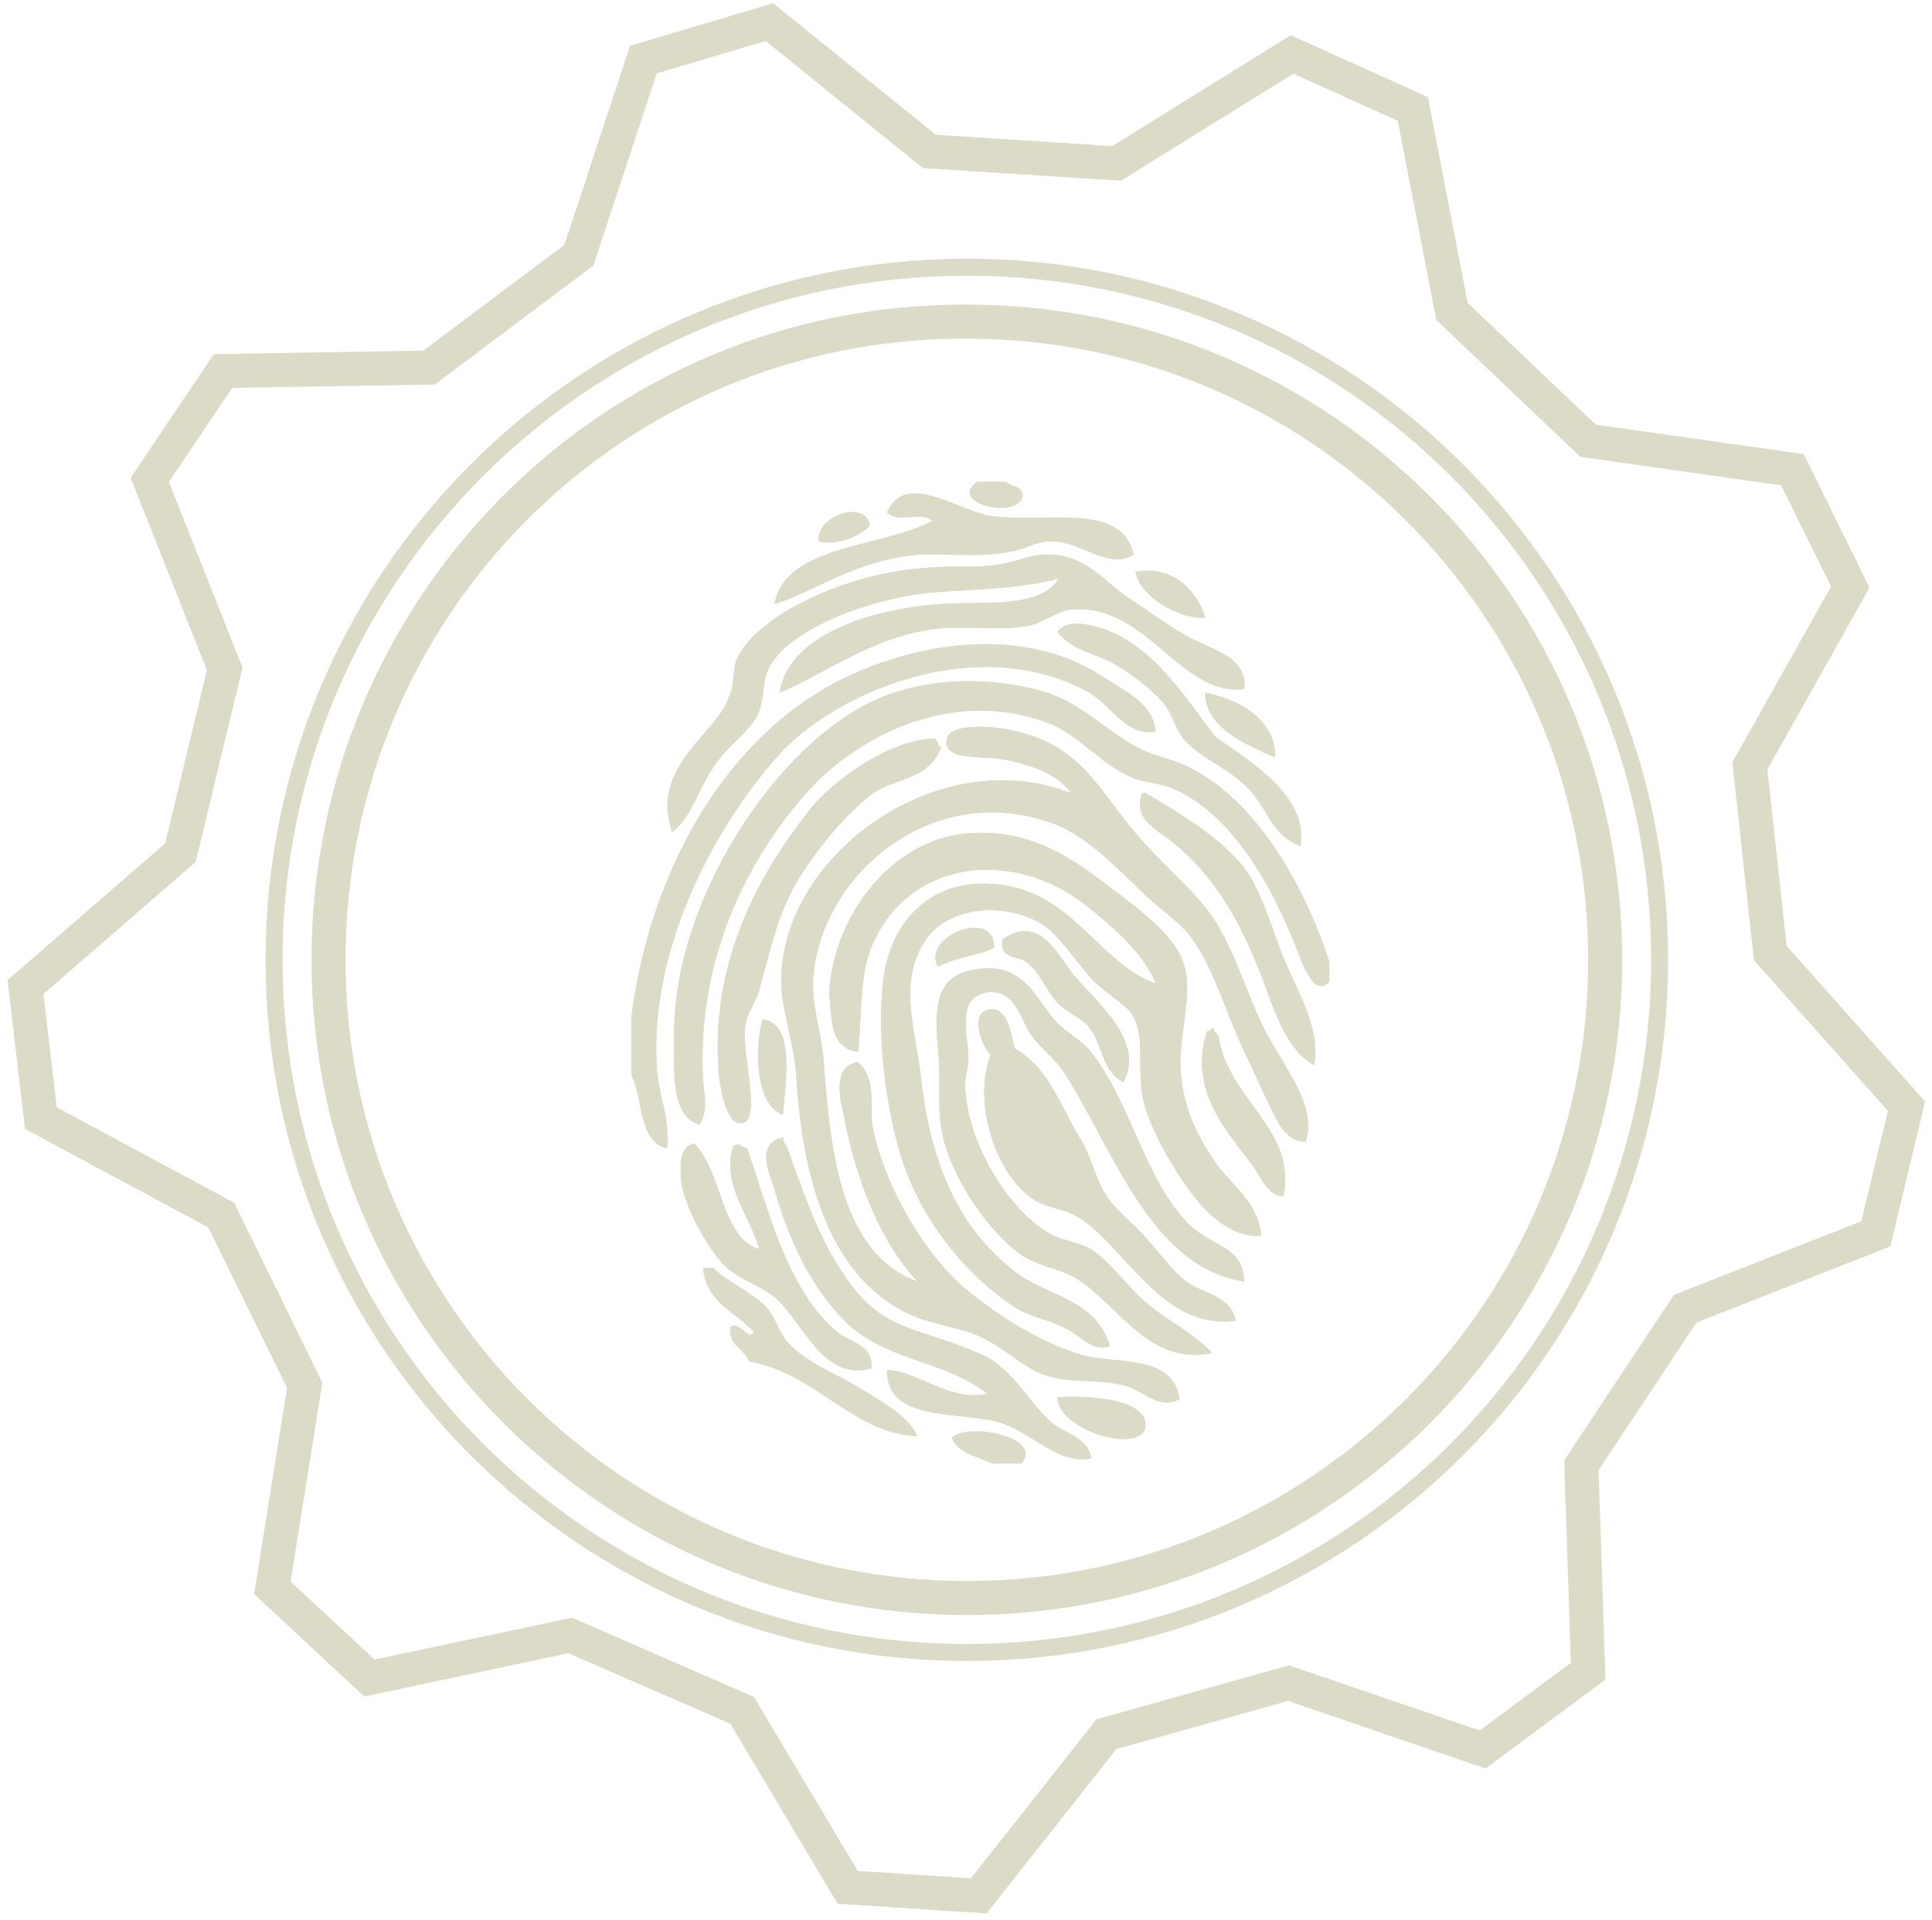
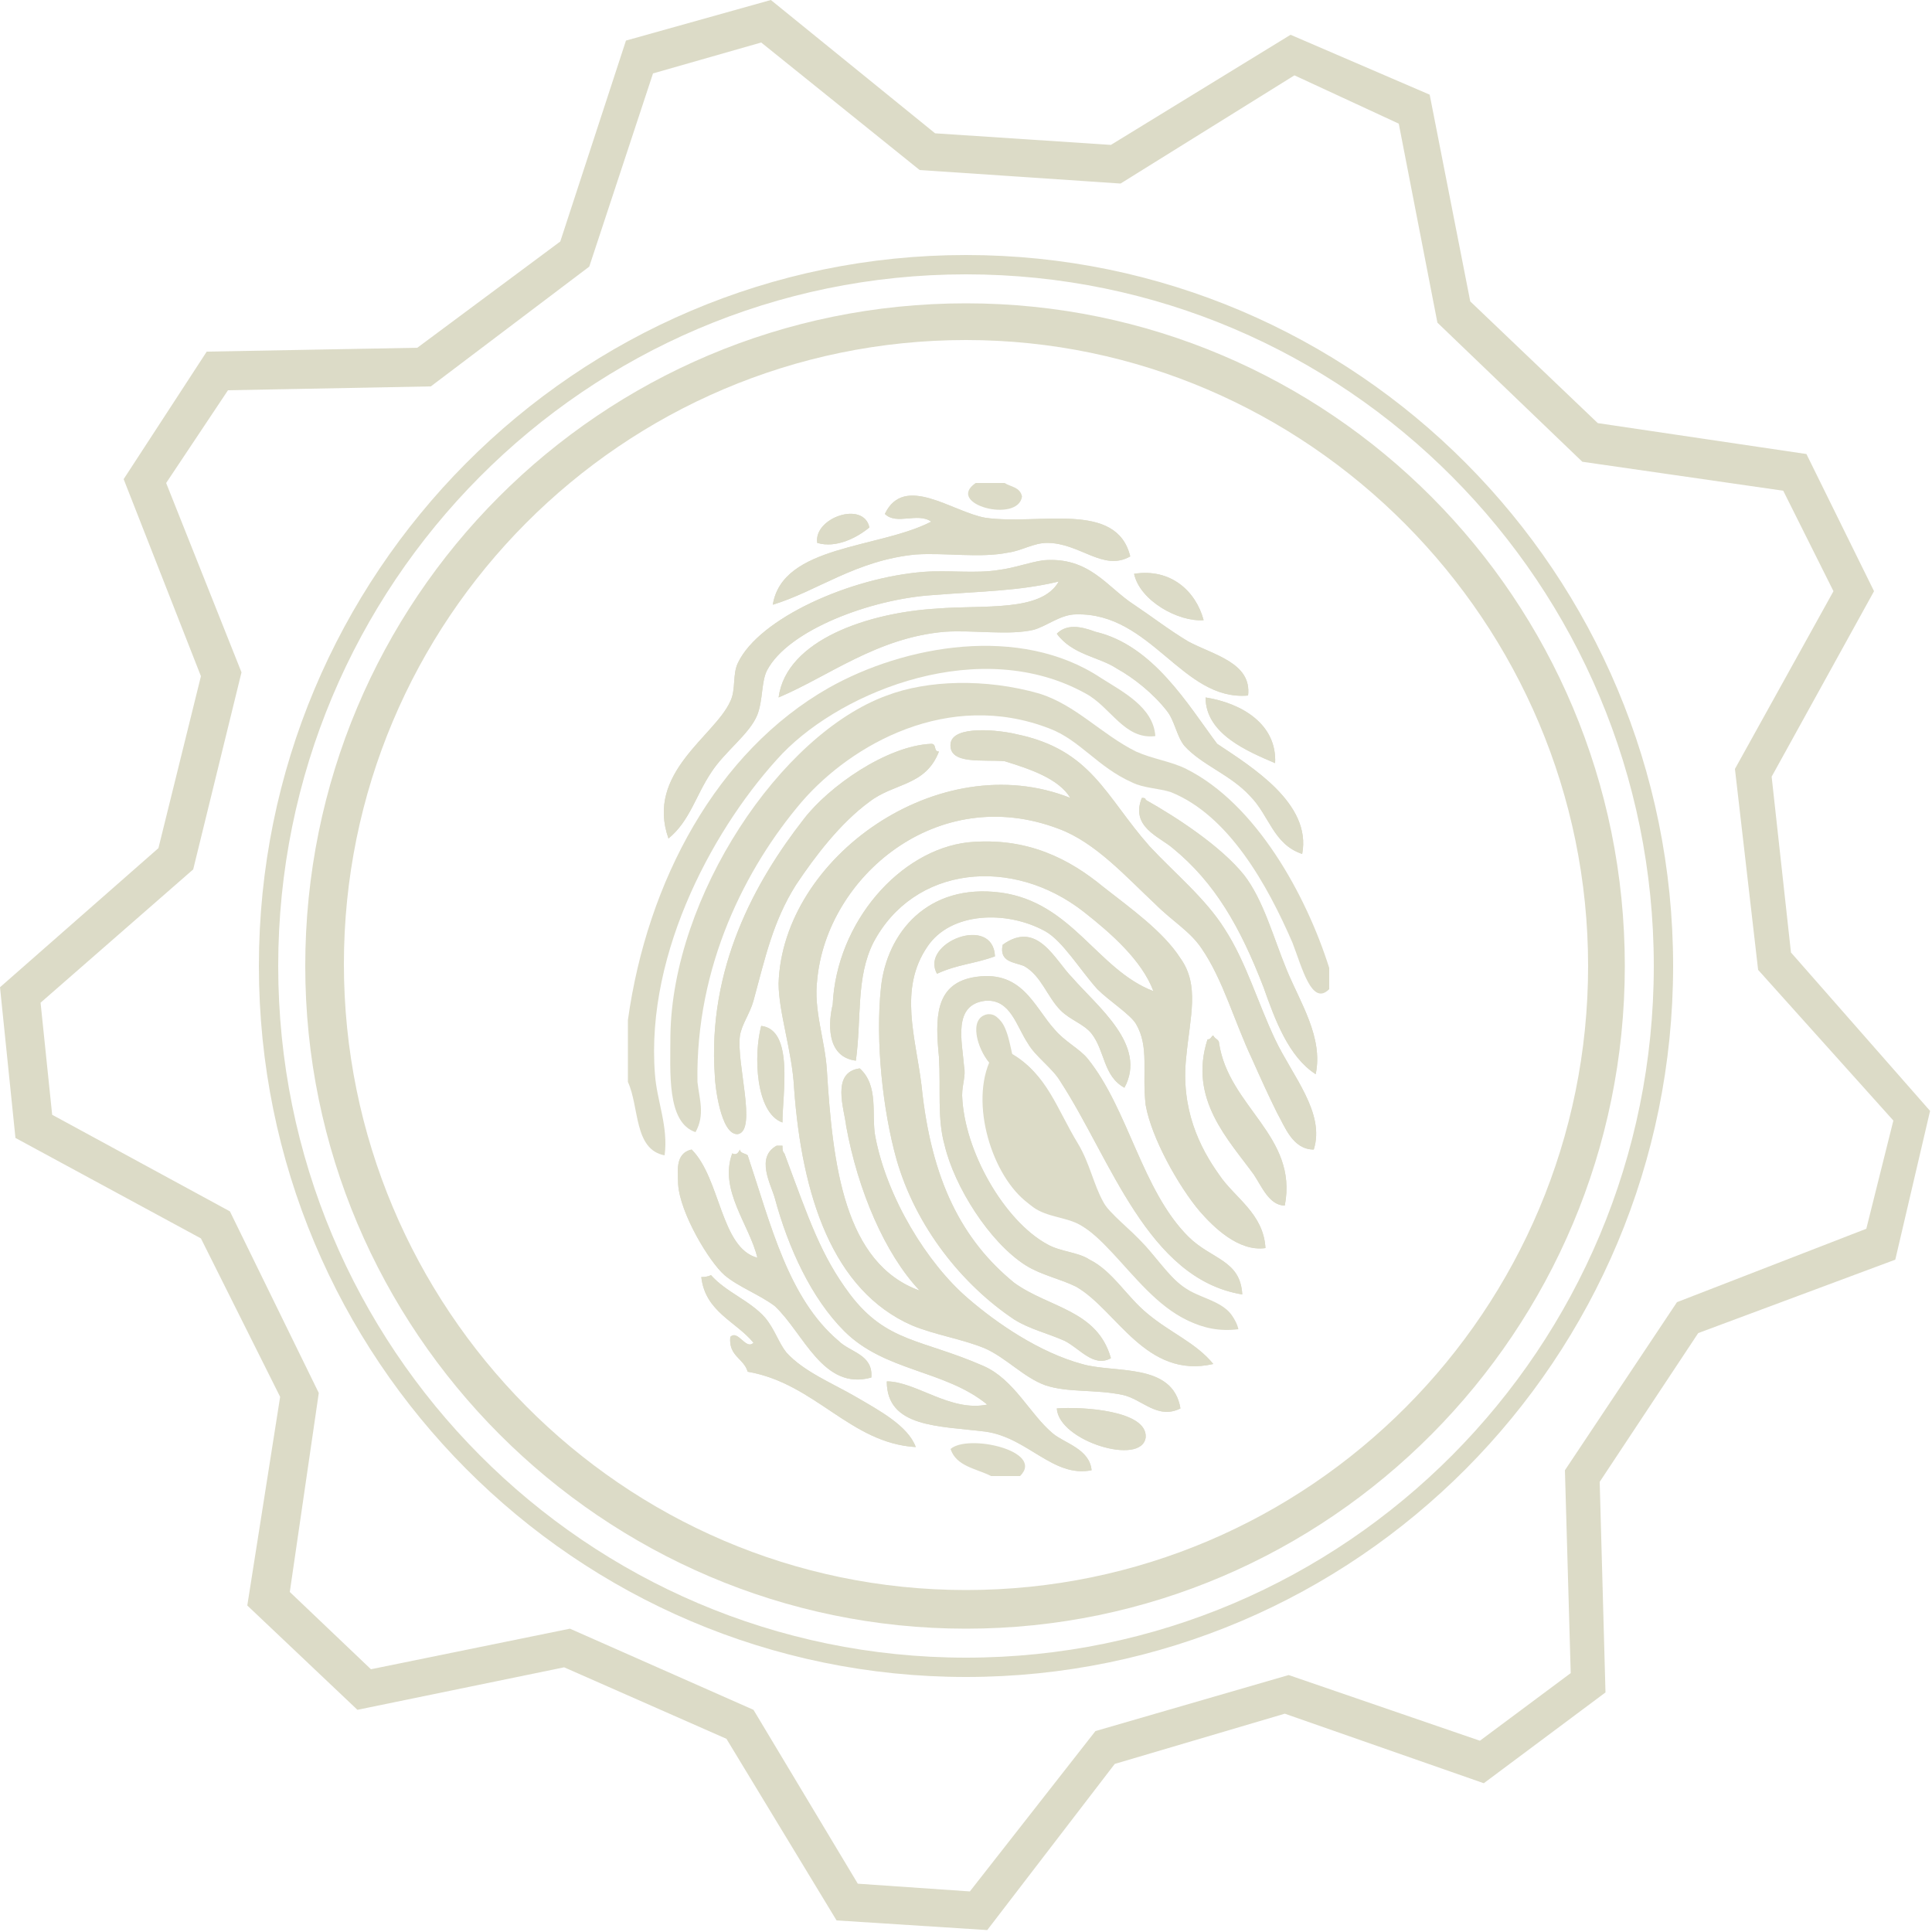
- <svg xmlns="http://www.w3.org/2000/svg" version="1.1" id="Layer_1" x="0px" y="0px" width="113.5px" height="112.8px" viewBox="0 0 113.5 112.8" style="enable-background:new 0 0 113.5 112.8;" xml:space="preserve">
+ <svg xmlns="http://www.w3.org/2000/svg" version="1.1" id="Layer_1" x="0px" y="0px" width="100px" height="100px" viewBox="0 0 100 100" style="enable-background:new 0 0 100 100;" xml:space="preserve">
  <style type="text/css">
	.st0{fill:none;stroke:#DCDBC7;stroke-miterlimit:10;}
- 	.st1{fill:none;stroke:#DCDBC7;stroke-width:2;stroke-miterlimit:10;}
+ 	.st1{fill:#DCDBC7;}
	.st2{fill-rule:evenodd;clip-rule:evenodd;fill:#DCDBC7;}
</style>
+   <g id="bg_copy_8_">
+     <ellipse class="st0" cx="50" cy="50" rx="36.1" ry="36.3" />
+   </g>
  <g>
-     <g id="bg_copy_8_">
-       <g>
-         <circle class="st0" cx="56.8" cy="56.4" r="40.7" />
-       </g>
-     </g>
-     <path class="st1" d="M13,71.4L2.4,65.7l-0.9-7.7l9.1-7.9l2.6-10.8L8.8,28.2l4.3-6.4l12.1-0.2L34,15l3.8-11.5l7.4-2.2l9.4,7.6   l11,0.7l10.3-6.4L83,6.4l2.3,11.9l8,7.6l12,1.7l3.4,6.9L102.8,45l1.2,11l8,9l-1.8,7.5L99,76.9l-6.1,9.2l0.4,12.1l-6.2,4.6   l-11.4-3.9L65,101.9l-7.5,9.5l-7.7-0.5l-6.2-10.4l-10.1-4.4l-11.8,2.5L16,93.3l1.9-11.9L13,71.4z M19.3,56.4   c0,20.7,16.8,37.5,37.5,37.5c20.7,0,37.5-16.8,37.5-37.5c0-20.7-16.8-37.5-37.5-37.5C36.1,18.8,19.3,35.6,19.3,56.4" />
+     <path class="st1" d="M51.1,99.9l-7.8-0.5L37.6,90l-8.4-3.7l-10.7,2.2l-5.7-5.4l1.7-10.8l-4.1-8.2l-9.6-5.2L0,51.1l8.2-7.2l2.2-8.9   l-4-10.2l4.3-6.6l10.9-0.2l7.4-5.5l3.4-10.4L39.9,0l8.5,6.9l9.1,0.6l9.3-5.7L74,4.9l2.1,10.7l6.6,6.3l10.8,1.6l3.5,7.1l-5.3,9.6   l1,9.1l7.2,8.2l-1.8,7.7L87.9,69l-5.1,7.7l0.3,10.9l-6.3,4.7l-10.3-3.6l-8.8,2.6L51.1,99.9z M44.4,97.5l5.8,0.4l6.5-8.3l10-2.9   l9.9,3.4l4.7-3.5l-0.3-10.5l5.8-8.7l9.8-3.8l1.4-5.6l-7-7.8l-1.2-10.4l5.1-9.2l-2.6-5.2l-10.4-1.5l-7.5-7.2l-2-10.3L67,3.9L58,9.5   L47.6,8.8l-8.2-6.6l-5.6,1.6l-3.3,10L22.3,20l-10.5,0.2L8.6,25l3.9,9.8L10,45l-7.9,6.9l0.6,5.8l9.2,5l4.6,9.4L15,82.4l4.2,4   l10.3-2.1l9.5,4.2L44.4,97.5z M50,84.3c-18.8,0-34.2-15.4-34.2-34.3C15.8,31,31.1,15.7,50,15.7C68.8,15.7,84.1,31,84.1,50   C84.1,68.9,68.8,84.3,50,84.3z M50,17.6c-17.8,0-32.2,14.5-32.2,32.3S32.2,82.3,50,82.3c17.8,0,32.2-14.5,32.2-32.3   S67.7,17.6,50,17.6z" />
  </g>
  <g id="D4D8fP_2_">
    <g>
-       <path class="st2" d="M52.1,30.1c0.7,0.7,1.9-0.1,2.7,0.5c-3,1.6-8.7,1.4-9.3,4.9c2.5-0.8,4.8-2.6,8.4-2.9c1.8-0.1,3.7,0.2,5.5-0.2    c0.8-0.1,1.5-0.6,2.3-0.6c1.9,0,3.3,1.7,4.9,0.8c-0.7-3.2-5.3-1.8-8.5-2.3C56.1,29.9,53.2,27.7,52.1,30.1z M48.1,31.8    c1.1,0.3,2.4-0.3,3-0.9C50.9,29.3,47.9,30.3,48.1,31.8z M39.5,48.9c1.2-1,1.5-2.5,2.4-3.8c0.8-1.3,2.3-2.2,2.7-3.3    c0.3-0.8,0.2-1.9,0.6-2.6c1.2-2.3,6.1-4.1,9.7-4.4c2.8-0.2,4.9-0.2,7.3-0.8c-1.1,1.8-4.4,1.3-7.1,1.5c-3.9,0.3-8.8,1.8-9.3,5.2    c2.9-1.2,5.7-3.5,9.7-3.8c1.7-0.1,3.7,0.2,5.2-0.2c0.7-0.2,1.6-0.9,2.4-0.9c4.4-0.2,6.2,5.1,10,4.7c0.2-2-2-2.3-3.5-3.2    c-1.1-0.6-2.1-1.4-3.2-2.1c-1.6-1-2.6-2.8-5.3-2.6c-0.8,0.1-1.7,0.5-2.6,0.6c-1.4,0.2-2.9,0-4.4,0.2c-4.3,0.3-9.6,2.7-10.8,5.3    c-0.3,0.7-0.1,1.5-0.5,2.3C42.2,43,38.1,45.1,39.5,48.9z M66.7,33.6c0.3,1.5,2.6,2.8,4.1,2.7C70.3,34.6,68.8,33.2,66.7,33.6z     M62.1,37.1c0.9,1.2,2.4,1.3,3.5,2c1,0.6,2.2,1.5,2.9,2.4c0.4,0.6,0.6,1.4,1.1,2c1,1.1,2.7,1.7,3.8,2.9c1.1,1.2,1.4,2.8,3,3.3    c0.5-2.9-3-5-5-6.4c-1.7-2.2-3.8-5.7-7.1-6.5C63.5,36.6,62.7,36.5,62.1,37.1z M70.8,40.7c0,2.1,2.5,3.1,4.1,3.8    C75,42.4,72.9,41.1,70.8,40.7z M62.9,46.6c-7.7-3-16.8,3.5-17,10.8c-0.1,1.7,0.8,3.9,0.9,6.1c0.4,6.3,2.2,11.8,6.8,13.8    c1.4,0.6,3,0.7,4.3,1.4c1.2,0.6,2.3,1.7,3.5,2.1c1.3,0.5,3,0.2,4.6,0.6c1.2,0.3,2.1,1.5,3.3,0.8c-0.4-2.7-3.8-2-5.8-2.6    c-2.4-0.7-5-2.4-6.7-3.8c-2.4-2-4.7-5.8-5.5-9.4c-0.3-1.3,0.3-2.9-0.9-4c-1.6,0.3-1,2.3-0.8,3.3c0.7,3.7,2.2,7.4,4.3,9.6    c-4.4-1.6-5.1-7.3-5.5-12.8c-0.1-1.8-0.8-3.5-0.6-5.3c0.6-5.9,7-11.4,14.1-8.8c2.1,0.8,3.9,2.8,5.6,4.4c1.1,1,2,1.5,2.7,2.6    c1.2,1.8,1.9,4.3,2.9,6.4c0.5,1,1,2.2,1.5,3.2c0.4,0.8,0.9,2.1,2.1,2.1c0.7-2.1-1.2-4.3-2.3-6.4c-1.1-2.1-1.7-4.4-2.9-6.4    c-1.1-1.8-2.9-3.2-4.4-4.9c-2.6-2.9-3.4-5.6-7.7-6.5c-0.9-0.2-3.7-0.5-3.8,0.6c-0.1,1.2,1.9,0.9,3.2,1.1    C60.5,44.9,62.2,45.5,62.9,46.6z M55.3,43.9c-0.3,0-0.1-0.5-0.5-0.5c-2.6,0.1-6,2.5-7.4,4.4c-2.8,3.6-5.6,8.6-5.2,14.9    c0,0.4,0.3,3.5,1.4,3.3c1.2-0.2-0.1-4.2,0.2-5.8c0.1-0.7,0.6-1.3,0.8-2c0.7-2.5,1.1-4.6,2.4-6.7c1.1-1.7,2.6-3.6,4.3-4.9    C52.6,45.7,54.5,45.9,55.3,43.9z M67.1,46.6c-0.6,1.6,1,2.2,1.8,2.9c2.5,2,4,4.7,5.3,8.1c0.7,1.9,1.4,4.1,3,5    c0.4-2.1-0.9-4.2-1.7-6.1c-0.8-1.9-1.3-4-2.4-5.5c-1.3-1.7-3.9-3.3-5.8-4.4C67.3,46.6,67.2,46.6,67.1,46.6z M50.4,61.8    c0.3-2.5,0-4.8,1.1-6.8c2.3-4.5,8.1-5.1,12.3-1.8c1.5,1.2,3.4,2.8,4.1,4.6c-3.3-1.2-4.8-5.2-9-5.8c-4.3-0.6-6.6,2.3-7,5.5    c-0.4,3.1,0.1,7.2,0.9,10c1.1,4,3.9,7.4,6.8,9.3c0.9,0.6,1.9,0.7,2.9,1.2c0.9,0.4,1.7,1.5,2.7,1.1c-0.8-2.8-3.7-2.9-5.6-4.4    c-3.1-2.4-4.9-6-5.5-11.4c-0.3-2.8-1.4-5.6,0.3-8.1c1.4-2,4.7-2.2,6.8-0.9c1,0.6,2,2.2,3,3.3c0.7,0.7,2,1.5,2.3,2    c0.8,1.3,0.3,2.8,0.6,4.7c0.3,1.9,2,4.7,3.2,6.2c0.8,1,2.3,2.3,3.8,2.1c-0.2-2-1.8-3-2.7-4.3c-1.1-1.6-2.3-3.8-2-6.8    c0.2-2.3,0.8-4.1-0.3-5.8c-1-1.5-3-2.9-4.6-4.1c-2-1.5-4.5-3-7.9-2.6c-4,0.4-7.6,4.5-7.9,9.4C48.9,59.5,48.6,61.6,50.4,61.8z     M55.1,56.8c1.2-0.6,2.2-0.6,3.3-1.1C58.5,53.3,54.1,55,55.1,56.8z M58.9,55.2c-0.2,1,0.6,1,1.2,1.2c1,0.6,1.3,1.8,2.1,2.6    c0.6,0.6,1.4,0.8,1.8,1.4c0.8,1,0.7,2.5,2,3.2c1.3-2.5-1.6-4.7-3-6.4C62.1,56,61,53.7,58.9,55.2z M71.2,79.5    c-1.1-1.2-2.5-1.8-3.8-2.9c-1.2-1-2.1-2.4-3.3-3.2c-0.7-0.4-1.7-0.5-2.4-0.9c-2.5-1.4-4.9-5.4-5-8.7c0-0.6,0.2-1.1,0.2-1.7    c-0.1-1.5-0.7-3.6,1.2-3.8c1.5-0.1,1.8,1.4,2.4,2.4c0.5,0.8,1.4,1.4,2,2.3c2.9,4.5,5.1,11.5,10.6,12.3c-0.1-2.1-1.8-2-3.2-3.3    c-2.7-2.7-3.5-7.4-5.9-10.3c-0.4-0.5-1.3-1-2-1.7c-1.2-1.4-1.9-3.6-4.9-3c-2.2,0.4-2.2,2.4-2,4.6c0.2,1.9-0.1,3.6,0.3,5.2    c0.5,2.3,2.6,5.6,4.7,7c0.9,0.6,2,0.7,2.9,1.2C65.6,76.4,67.3,80.3,71.2,79.5z M58.2,62c-1.1,2.7,0.4,6.9,2.4,8.4    c0.8,0.6,2,0.6,2.7,1.1c2.8,1.6,4.9,6.7,9.3,6.1c-0.3-1.5-2-1.6-2.9-2.3c-0.9-0.6-1.6-1.6-2.4-2.6c-0.8-0.9-1.9-1.7-2.4-2.6    c-0.6-1-0.8-2.2-1.5-3.3c-1.2-2-1.8-4-3.8-5.2c-0.2-1.1-0.5-2.4-1.4-2.3C57,59.4,57.5,61.2,58.2,62z M44.8,59.9    c-0.5,1.7-0.4,5.1,1.2,5.6C46.1,63.8,46.8,60.1,44.8,59.9z M70.9,60.6c-1.1,3.5,1.2,5.9,2.7,7.9c0.5,0.7,0.9,1.8,1.8,1.8    c0.8-4-3.3-5.7-3.8-9.4c-0.1-0.2-0.3-0.2-0.3-0.5C71.2,60.4,71.1,60.6,70.9,60.6z M45.7,66.9c-1.3,0.6-0.4,2.2-0.2,3    c0.8,2.9,2.2,5.8,4.1,7.7c2.4,2.4,5.9,2.3,8.4,4.3c-2.2,0.5-4.2-1.4-5.9-1.4c0,2.7,3.1,2.5,5.8,2.9c2.5,0.3,3.9,2.7,6.2,2.3    c-0.1-1.2-1.6-1.5-2.3-2.1c-1.4-1.2-2.2-3.1-4.1-4c-3.6-1.6-5.6-1.3-7.7-4.1c-1.7-2.3-2.4-4.3-3.8-8.2c-0.1-0.1-0.2-0.2-0.2-0.5    C45.9,66.9,45.8,66.9,45.7,66.9z M43.1,67.3c-0.8,2.2,1,4.2,1.5,6.1c-2.2-0.6-2.2-4.6-3.8-6.2c-1,0.2-0.8,1.4-0.8,2    c0.1,1.7,1.8,4.5,2.7,5.3c0.8,0.7,2.1,1.1,2.9,1.8c1.7,1.6,2.8,4.9,5.6,4.1c0.1-1.4-1.2-1.5-2-2.1c-2.9-2.5-3.9-6.7-5.3-10.8    c-0.1-0.1-0.4-0.1-0.5-0.3C43.5,67.2,43.3,67.3,43.1,67.3z M41.3,74.5c0.2,2.1,2,2.6,3,3.8c-0.4,0.5-0.9-0.8-1.4-0.3    c-0.1,1.1,0.8,1.2,1.1,2c4,0.7,6,4.2,9.9,4.4c-0.5-1.2-2.2-2.1-3.5-2.9c-1.3-0.8-3-1.4-4.1-2.6c-0.5-0.5-0.7-1.4-1.2-2    c-0.9-1-2.3-1.5-3.2-2.4C41.7,74.5,41.5,74.5,41.3,74.5z M62.1,82.1c0.1,2,5,3.4,5.2,1.7C67.4,82.1,63.6,82,62.1,82.1z" />
-       <path class="st2" d="M59.1,28.3c-0.6,0-1.1,0-1.7,0c-1.8,1.3,2.5,2.3,2.7,0.8C60,28.5,59.4,28.6,59.1,28.3z" />
-       <path class="st2" d="M52.1,30.1c0.7,0.7,1.9-0.1,2.7,0.5c-3,1.6-8.7,1.4-9.3,4.9c2.5-0.8,4.8-2.6,8.4-2.9c1.8-0.1,3.7,0.2,5.5-0.2    c0.8-0.1,1.5-0.6,2.3-0.6c1.9,0,3.3,1.7,4.9,0.8c-0.7-3.2-5.3-1.8-8.5-2.3C56.1,29.9,53.2,27.7,52.1,30.1z" />
-       <path class="st2" d="M48.1,31.8c1.1,0.3,2.4-0.3,3-0.9C50.9,29.3,47.9,30.3,48.1,31.8z" />
-       <path class="st2" d="M39.5,48.9c1.2-1,1.5-2.5,2.4-3.8c0.8-1.3,2.3-2.2,2.7-3.3c0.3-0.8,0.2-1.9,0.6-2.6c1.2-2.3,6.1-4.1,9.7-4.4    c2.8-0.2,4.9-0.2,7.3-0.8c-1.1,1.8-4.4,1.3-7.1,1.5c-3.9,0.3-8.8,1.8-9.3,5.2c2.9-1.2,5.7-3.5,9.7-3.8c1.7-0.1,3.7,0.2,5.2-0.2    c0.7-0.2,1.6-0.9,2.4-0.9c4.4-0.2,6.2,5.1,10,4.7c0.2-2-2-2.3-3.5-3.2c-1.1-0.6-2.1-1.4-3.2-2.1c-1.6-1-2.6-2.8-5.3-2.6    c-0.8,0.1-1.7,0.5-2.6,0.6c-1.4,0.2-2.9,0-4.4,0.2c-4.3,0.3-9.6,2.7-10.8,5.3c-0.3,0.7-0.1,1.5-0.5,2.3    C42.2,43,38.1,45.1,39.5,48.9z" />
-       <path class="st2" d="M66.7,33.6c0.3,1.5,2.6,2.8,4.1,2.7C70.3,34.6,68.8,33.2,66.7,33.6z" />
-       <path class="st2" d="M62.1,37.1c0.9,1.2,2.4,1.3,3.5,2c1,0.6,2.2,1.5,2.9,2.4c0.4,0.6,0.6,1.4,1.1,2c1,1.1,2.7,1.7,3.8,2.9    c1.1,1.2,1.4,2.8,3,3.3c0.5-2.9-3-5-5-6.4c-1.7-2.2-3.8-5.7-7.1-6.5C63.5,36.6,62.7,36.5,62.1,37.1z" />
-       <path class="st2" d="M37.1,59.6c0,1.2,0,2.4,0,3.6c0.7,1.5,0.4,3.9,2.1,4.3c0.2-1.7-0.5-3.1-0.6-4.7c-0.5-7.2,3.6-14.6,7.4-18.7    c3.6-3.7,11.6-6.8,17.8-3.5c1.5,0.8,2.3,2.7,4.1,2.4c-0.1-1.7-2-2.5-3.2-3.3c-4.8-3.1-11.5-1.9-16,0.6    C42.3,43.9,38.2,51.4,37.1,59.6z" />
-       <path class="st2" d="M78.1,57.7c0-0.4,0-0.8,0-1.2c-1.4-4.3-4.2-9.5-8.4-11.5c-0.8-0.4-2-0.6-2.9-1.1c-2-1.1-3.4-2.7-5.6-3.3    c-3.2-0.9-6.5-0.7-9,0.2C46.1,43,39.7,52.4,39.6,60.5c0,2.1-0.3,5.1,1.5,5.6c0.6-1,0.2-1.9,0.2-2.9c-0.3-6.9,2.6-12.6,5.9-16.4    c2.9-3.4,8.6-6.5,14.4-4.3c1.8,0.7,2.9,2.3,4.9,3.2c0.7,0.3,1.5,0.3,2.3,0.6c3.4,1.4,5.7,5.4,7.1,8.8    C76.5,56.5,77.1,58.7,78.1,57.7z" />
-       <path class="st2" d="M70.8,40.7c0,2.1,2.5,3.1,4.1,3.8C75,42.4,72.9,41.1,70.8,40.7z" />
-       <path class="st2" d="M62.9,46.6c-7.7-3-16.8,3.5-17,10.8c-0.1,1.7,0.8,3.9,0.9,6.1c0.4,6.3,2.2,11.8,6.8,13.8    c1.4,0.6,3,0.7,4.3,1.4c1.2,0.6,2.3,1.7,3.5,2.1c1.3,0.5,3,0.2,4.6,0.6c1.2,0.3,2.1,1.5,3.3,0.8c-0.4-2.7-3.8-2-5.8-2.6    c-2.4-0.7-5-2.4-6.7-3.8c-2.4-2-4.7-5.8-5.5-9.4c-0.3-1.3,0.3-2.9-0.9-4c-1.6,0.3-1,2.3-0.8,3.3c0.7,3.7,2.2,7.4,4.3,9.6    c-4.4-1.6-5.1-7.3-5.5-12.8c-0.1-1.8-0.8-3.5-0.6-5.3c0.6-5.9,7-11.4,14.1-8.8c2.1,0.8,3.9,2.8,5.6,4.4c1.1,1,2,1.5,2.7,2.6    c1.2,1.8,1.9,4.3,2.9,6.4c0.5,1,1,2.2,1.5,3.2c0.4,0.8,0.9,2.1,2.1,2.1c0.7-2.1-1.2-4.3-2.3-6.4c-1.1-2.1-1.7-4.4-2.9-6.4    c-1.1-1.8-2.9-3.2-4.4-4.9c-2.6-2.9-3.4-5.6-7.7-6.5c-0.9-0.2-3.7-0.5-3.8,0.6c-0.1,1.2,1.9,0.9,3.2,1.1    C60.5,44.9,62.2,45.5,62.9,46.6z" />
-       <path class="st2" d="M55.3,43.9c-0.3,0-0.1-0.5-0.5-0.5c-2.6,0.1-6,2.5-7.4,4.4c-2.8,3.6-5.6,8.6-5.2,14.9c0,0.4,0.3,3.5,1.4,3.3    c1.2-0.2-0.1-4.2,0.2-5.8c0.1-0.7,0.6-1.3,0.8-2c0.7-2.5,1.1-4.6,2.4-6.7c1.1-1.7,2.6-3.6,4.3-4.9C52.6,45.7,54.5,45.9,55.3,43.9z    " />
-       <path class="st2" d="M67.1,46.6c-0.6,1.6,1,2.2,1.8,2.9c2.5,2,4,4.7,5.3,8.1c0.7,1.9,1.4,4.1,3,5c0.4-2.1-0.9-4.2-1.7-6.1    c-0.8-1.9-1.3-4-2.4-5.5c-1.3-1.7-3.9-3.3-5.8-4.4C67.3,46.6,67.2,46.6,67.1,46.6z" />
-       <path class="st2" d="M50.4,61.8c0.3-2.5,0-4.8,1.1-6.8c2.3-4.5,8.1-5.1,12.3-1.8c1.5,1.2,3.4,2.8,4.1,4.6c-3.3-1.2-4.8-5.2-9-5.8    c-4.3-0.6-6.6,2.3-7,5.5c-0.4,3.1,0.1,7.2,0.9,10c1.1,4,3.9,7.4,6.8,9.3c0.9,0.6,1.9,0.7,2.9,1.2c0.9,0.4,1.7,1.5,2.7,1.1    c-0.8-2.8-3.7-2.9-5.6-4.4c-3.1-2.4-4.9-6-5.5-11.4c-0.3-2.8-1.4-5.6,0.3-8.1c1.4-2,4.7-2.2,6.8-0.9c1,0.6,2,2.2,3,3.3    c0.7,0.7,2,1.5,2.3,2c0.8,1.3,0.3,2.8,0.6,4.7c0.3,1.9,2,4.7,3.2,6.2c0.8,1,2.3,2.3,3.8,2.1c-0.2-2-1.8-3-2.7-4.3    c-1.1-1.6-2.3-3.8-2-6.8c0.2-2.3,0.8-4.1-0.3-5.8c-1-1.5-3-2.9-4.6-4.1c-2-1.5-4.5-3-7.9-2.6c-4,0.4-7.6,4.5-7.9,9.4    C48.9,59.5,48.6,61.6,50.4,61.8z" />
-       <path class="st2" d="M55.1,56.8c1.2-0.6,2.2-0.6,3.3-1.1C58.5,53.3,54.1,55,55.1,56.8z" />
-       <path class="st2" d="M58.9,55.2c-0.2,1,0.6,1,1.2,1.2c1,0.6,1.3,1.8,2.1,2.6c0.6,0.6,1.4,0.8,1.8,1.4c0.8,1,0.7,2.5,2,3.2    c1.3-2.5-1.6-4.7-3-6.4C62.1,56,61,53.7,58.9,55.2z" />
-       <path class="st2" d="M71.2,79.5c-1.1-1.2-2.5-1.8-3.8-2.9c-1.2-1-2.1-2.4-3.3-3.2c-0.7-0.4-1.7-0.5-2.4-0.9    c-2.5-1.4-4.9-5.4-5-8.7c0-0.6,0.2-1.1,0.2-1.7c-0.1-1.5-0.7-3.6,1.2-3.8c1.5-0.1,1.8,1.4,2.4,2.4c0.5,0.8,1.4,1.4,2,2.3    c2.9,4.5,5.1,11.5,10.6,12.3c-0.1-2.1-1.8-2-3.2-3.3c-2.7-2.7-3.5-7.4-5.9-10.3c-0.4-0.5-1.3-1-2-1.7c-1.2-1.4-1.9-3.6-4.9-3    c-2.2,0.4-2.2,2.4-2,4.6c0.2,1.9-0.1,3.6,0.3,5.2c0.5,2.3,2.6,5.6,4.7,7c0.9,0.6,2,0.7,2.9,1.2C65.6,76.4,67.3,80.3,71.2,79.5z" />
-       <path class="st2" d="M58.2,59.3c0.9-0.1,1.1,1.2,1.4,2.3c2,1.1,2.6,3.2,3.8,5.2c0.7,1.1,0.9,2.3,1.5,3.3c0.5,0.9,1.6,1.7,2.4,2.6    c0.9,1,1.6,2,2.4,2.6c0.9,0.7,2.6,0.8,2.9,2.3c-4.4,0.6-6.5-4.4-9.3-6.1c-0.8-0.5-1.9-0.5-2.7-1.1c-2.1-1.4-3.5-5.7-2.4-8.4    C57.5,61.2,57,59.4,58.2,59.3z M60,63.7c-0.2,0-0.3,0.1-0.5,0.2c-0.1,2.1,0.9,5,3.2,5.5C61.9,67.4,60.8,65.7,60,63.7z" />
-       <path class="st2" d="M44.8,59.9c-0.5,1.7-0.4,5.1,1.2,5.6C46.1,63.8,46.8,60.1,44.8,59.9z" />
-       <path class="st2" d="M70.9,60.6c-1.1,3.5,1.2,5.9,2.7,7.9c0.5,0.7,0.9,1.8,1.8,1.8c0.8-4-3.3-5.7-3.8-9.4    c-0.1-0.2-0.3-0.2-0.3-0.5C71.2,60.4,71.1,60.6,70.9,60.6z" />
-       <path class="st2" d="M60,63.7c-0.2,0-0.3,0.1-0.5,0.2c-0.1,2.1,0.9,5,3.2,5.5C61.9,67.4,60.8,65.7,60,63.7z" />
-       <path class="st2" d="M45.7,66.9c-1.3,0.6-0.4,2.2-0.2,3c0.8,2.9,2.2,5.8,4.1,7.7c2.4,2.4,5.9,2.3,8.4,4.3    c-2.2,0.5-4.2-1.4-5.9-1.4c0,2.7,3.1,2.5,5.8,2.9c2.5,0.3,3.9,2.7,6.2,2.3c-0.1-1.2-1.6-1.5-2.3-2.1c-1.4-1.2-2.2-3.1-4.1-4    c-3.6-1.6-5.6-1.3-7.7-4.1c-1.7-2.3-2.4-4.3-3.8-8.2c-0.1-0.1-0.2-0.2-0.2-0.5C45.9,66.9,45.8,66.9,45.7,66.9z" />
-       <path class="st2" d="M43.1,67.3c-0.8,2.2,1,4.2,1.5,6.1c-2.2-0.6-2.2-4.6-3.8-6.2c-1,0.2-0.8,1.4-0.8,2c0.1,1.7,1.8,4.5,2.7,5.3    c0.8,0.7,2.1,1.1,2.9,1.8c1.7,1.6,2.8,4.9,5.6,4.1c0.1-1.4-1.2-1.5-2-2.1c-2.9-2.5-3.9-6.7-5.3-10.8c-0.1-0.1-0.4-0.1-0.5-0.3    C43.5,67.2,43.3,67.3,43.1,67.3z" />
-       <path class="st2" d="M41.3,74.5c0.2,2.1,2,2.6,3,3.8c-0.4,0.5-0.9-0.8-1.4-0.3c-0.1,1.1,0.8,1.2,1.1,2c4,0.7,6,4.2,9.9,4.4    c-0.5-1.2-2.2-2.1-3.5-2.9c-1.3-0.8-3-1.4-4.1-2.6c-0.5-0.5-0.7-1.4-1.2-2c-0.9-1-2.3-1.5-3.2-2.4C41.7,74.5,41.5,74.5,41.3,74.5z    " />
-       <path class="st2" d="M62.1,82.1c0.1,2,5,3.4,5.2,1.7C67.4,82.1,63.6,82,62.1,82.1z" />
-       <path class="st2" d="M58.3,86c0.6,0,1.1,0,1.7,0c1.4-1.5-3.1-2.5-4.1-1.5C56.3,85.4,57.4,85.6,58.3,86z" />
+       <path class="st2" d="M45.8,26.6c0.6,0.6,1.7-0.1,2.4,0.4c-2.7,1.4-7.7,1.2-8.2,4.3c2.3-0.7,4.3-2.3,7.4-2.6    c1.6-0.1,3.3,0.2,4.8-0.1c0.7-0.1,1.3-0.5,2-0.5c1.7,0,2.9,1.5,4.3,0.7c-0.7-2.9-4.7-1.6-7.5-2C49.3,26.5,46.8,24.5,45.8,26.6z     M42.3,28.1c1,0.3,2.1-0.3,2.7-0.8C44.7,25.9,42.1,26.8,42.3,28.1z M34.6,43.4c1.1-0.9,1.4-2.2,2.2-3.4c0.7-1.1,2-2,2.4-3    c0.3-0.8,0.2-1.7,0.5-2.3c1.1-2.1,5.4-3.7,8.6-3.9c2.5-0.2,4.4-0.2,6.5-0.7c-0.9,1.6-3.9,1.2-6.3,1.4c-3.5,0.2-7.8,1.6-8.2,4.6    c2.6-1.1,5.1-3.1,8.6-3.4c1.5-0.1,3.3,0.2,4.6-0.1c0.7-0.2,1.4-0.8,2.2-0.8c3.9-0.1,5.5,4.5,8.9,4.2c0.2-1.7-1.8-2.1-3.1-2.8    c-1-0.6-1.9-1.3-2.8-1.9c-1.4-0.9-2.3-2.5-4.7-2.3c-0.7,0.1-1.5,0.4-2.3,0.5c-1.2,0.2-2.6,0-3.9,0.1c-3.8,0.3-8.5,2.4-9.6,4.7    c-0.3,0.6-0.1,1.4-0.4,2C37,38.1,33.4,40,34.6,43.4z M58.7,29.7c0.3,1.4,2.3,2.5,3.6,2.4C61.9,30.6,60.6,29.4,58.7,29.7z     M54.7,32.8c0.8,1.1,2.2,1.2,3.1,1.8c0.9,0.5,1.9,1.3,2.6,2.2c0.4,0.5,0.5,1.3,0.9,1.8c0.9,1,2.4,1.5,3.4,2.6c1,1,1.2,2.5,2.7,3    c0.5-2.6-2.6-4.5-4.4-5.7c-1.5-2-3.3-5.1-6.3-5.8C55.9,32.4,55.2,32.3,54.7,32.8z M62.4,36.1c0,1.9,2.2,2.8,3.6,3.4    C66.1,37.5,64.3,36.4,62.4,36.1z M55.4,41.3c-6.8-2.7-14.9,3.1-15.1,9.6c0,1.5,0.7,3.5,0.8,5.4c0.4,5.6,2,10.5,6.1,12.3    c1.2,0.5,2.6,0.7,3.8,1.2c1.1,0.5,2,1.5,3.1,1.9c1.2,0.4,2.6,0.2,4,0.5c1,0.2,1.8,1.3,3,0.7c-0.4-2.4-3.4-1.8-5.1-2.3    c-2.2-0.6-4.4-2.1-5.9-3.4c-2.1-1.8-4.2-5.2-4.8-8.4c-0.2-1.1,0.2-2.6-0.8-3.5c-1.5,0.2-0.8,2.1-0.7,3c0.6,3.3,2,6.6,3.8,8.5    c-3.9-1.4-4.5-6.5-4.8-11.4c-0.1-1.6-0.7-3.1-0.5-4.7c0.5-5.3,6.2-10.2,12.5-7.8c1.9,0.7,3.5,2.5,5,3.9c0.9,0.9,1.8,1.4,2.4,2.3    c1.1,1.6,1.7,3.8,2.6,5.7c0.4,0.9,0.9,2,1.3,2.8c0.4,0.7,0.8,1.9,1.9,1.9c0.6-1.9-1.1-3.8-2-5.7c-0.9-1.9-1.5-4-2.6-5.7    c-1-1.6-2.6-2.9-3.9-4.3c-2.3-2.6-3-5-6.9-5.8c-0.8-0.2-3.3-0.5-3.4,0.5c-0.1,1.1,1.7,0.8,2.8,0.9C53.3,39.8,54.8,40.3,55.4,41.3z     M48.6,38.9c-0.3,0-0.1-0.4-0.4-0.4c-2.3,0.1-5.3,2.2-6.6,3.9c-2.5,3.2-5,7.7-4.6,13.3c0,0.4,0.3,3.1,1.2,3c1-0.2-0.1-3.7,0.1-5.1    c0.1-0.6,0.5-1.1,0.7-1.8c0.6-2.2,1-4.1,2.2-6c1-1.5,2.3-3.2,3.8-4.3C46.3,40.5,47.9,40.7,48.6,38.9z M59.1,41.3    c-0.6,1.5,0.9,2,1.6,2.6c2.2,1.8,3.5,4.1,4.7,7.2c0.6,1.7,1.3,3.6,2.7,4.5c0.4-1.9-0.8-3.7-1.5-5.4c-0.7-1.7-1.2-3.6-2.2-4.9    c-1.2-1.5-3.5-3-5.1-3.9C59.3,41.3,59.2,41.3,59.1,41.3z M44.3,54.9c0.3-2.2,0-4.3,0.9-6.1c2.1-4,7.2-4.5,10.9-1.6    c1.4,1.1,3,2.5,3.6,4.1c-2.9-1.1-4.2-4.6-7.9-5.1c-3.8-0.5-5.9,2.1-6.2,4.9c-0.3,2.8,0.1,6.4,0.8,8.9c1,3.5,3.4,6.5,6.1,8.3    c0.8,0.5,1.7,0.7,2.6,1.1c0.8,0.4,1.5,1.4,2.4,0.9c-0.7-2.5-3.2-2.6-5-3.9c-2.7-2.2-4.3-5.3-4.8-10.2c-0.3-2.5-1.2-5,0.3-7.2    c1.2-1.8,4.1-1.9,6.1-0.8c0.9,0.5,1.8,2,2.7,3c0.6,0.6,1.7,1.3,2,1.8c0.7,1.2,0.3,2.5,0.5,4.2c0.3,1.7,1.7,4.2,2.8,5.5    c0.7,0.8,2,2.1,3.4,1.9c-0.1-1.8-1.6-2.6-2.4-3.8c-1-1.4-2-3.4-1.7-6.1c0.2-2.1,0.7-3.7-0.3-5.1c-0.9-1.4-2.6-2.6-4-3.7    c-1.7-1.4-3.9-2.6-7-2.3c-3.5,0.4-6.8,4.1-7,8.4C42.9,52.8,42.7,54.7,44.3,54.9z M48.5,50.4c1.1-0.5,1.9-0.5,3-0.9    C51.4,47.3,47.6,48.8,48.5,50.4z M51.9,48.9c-0.2,0.9,0.6,0.9,1.1,1.1c0.9,0.5,1.2,1.6,1.9,2.3c0.5,0.5,1.2,0.7,1.6,1.2    c0.7,0.9,0.6,2.2,1.7,2.8c1.2-2.2-1.4-4.2-2.7-5.7C54.6,49.7,53.7,47.6,51.9,48.9z M62.8,70.6c-0.9-1.1-2.2-1.6-3.4-2.6    c-1.1-0.9-1.8-2.2-3-2.8c-0.6-0.4-1.5-0.4-2.2-0.8c-2.2-1.2-4.3-4.8-4.4-7.7c0-0.6,0.2-1,0.1-1.5c-0.1-1.3-0.6-3.2,1.1-3.4    c1.3-0.1,1.6,1.3,2.2,2.2c0.4,0.7,1.3,1.3,1.7,2c2.6,4,4.5,10.2,9.4,11c-0.1-1.8-1.6-1.8-2.8-3c-2.4-2.4-3.1-6.6-5.2-9.2    c-0.4-0.5-1.2-0.9-1.7-1.5c-1.1-1.2-1.7-3.2-4.3-2.7c-1.9,0.4-1.9,2.1-1.7,4.1c0.1,1.7-0.1,3.2,0.3,4.6c0.5,2.1,2.3,5,4.2,6.2    c0.8,0.5,1.8,0.7,2.6,1.1C57.8,67.8,59.3,71.4,62.8,70.6z M51.2,55c-1,2.4,0.3,6.2,2.2,7.4c0.7,0.5,1.7,0.5,2.4,0.9    c2.5,1.5,4.3,6,8.2,5.4c-0.2-1.3-1.7-1.4-2.6-2c-0.8-0.5-1.4-1.4-2.2-2.3c-0.7-0.8-1.7-1.5-2.2-2.3c-0.5-0.9-0.7-2-1.3-3    c-1.1-1.8-1.6-3.6-3.4-4.6c-0.2-0.9-0.4-2.1-1.2-2C50.1,52.7,50.6,54.3,51.2,55z M39.4,53.1c-0.4,1.5-0.3,4.5,1.1,5    C40.5,56.6,41.1,53.3,39.4,53.1z M62.5,53.8c-1,3.1,1.1,5.2,2.4,7c0.4,0.6,0.8,1.6,1.6,1.6c0.7-3.6-2.9-5.1-3.4-8.4    c0-0.2-0.2-0.2-0.3-0.4C62.7,53.6,62.7,53.8,62.5,53.8z M40.2,59.3c-1.1,0.6-0.3,2-0.1,2.7c0.7,2.6,1.9,5.2,3.6,6.9    c2.1,2.1,5.2,2,7.4,3.8c-1.9,0.4-3.7-1.2-5.2-1.2c0,2.4,2.7,2.3,5.1,2.6c2.2,0.3,3.5,2.4,5.5,2c-0.1-1.1-1.4-1.4-2-1.9    c-1.2-1-2-2.8-3.6-3.5c-3.2-1.4-5-1.2-6.9-3.7c-1.5-2-2.1-3.8-3.4-7.3c-0.1-0.1-0.1-0.2-0.1-0.4C40.3,59.3,40.3,59.3,40.2,59.3z     M37.9,59.7c-0.7,1.9,0.9,3.7,1.3,5.4c-1.9-0.5-1.9-4.1-3.4-5.6c-0.9,0.2-0.7,1.2-0.7,1.8c0.1,1.5,1.6,4,2.4,4.7    c0.7,0.6,1.8,1,2.6,1.6c1.5,1.4,2.5,4.4,5,3.7c0.1-1.2-1.1-1.3-1.7-1.9c-2.6-2.2-3.5-6-4.7-9.6c-0.1-0.1-0.4-0.1-0.4-0.3    C38.2,59.7,38.1,59.8,37.9,59.7z M36.3,66.1c0.2,1.8,1.8,2.3,2.7,3.4c-0.4,0.4-0.8-0.7-1.2-0.3c-0.1,1,0.7,1.1,0.9,1.8    c3.5,0.6,5.3,3.7,8.7,3.9c-0.4-1.1-1.9-1.9-3.1-2.6c-1.2-0.7-2.7-1.3-3.6-2.3c-0.4-0.5-0.6-1.2-1.1-1.8c-0.8-0.9-2-1.3-2.8-2.2    C36.6,66.1,36.4,66.1,36.3,66.1z M54.7,72.9c0.1,1.7,4.4,3,4.6,1.5C59.4,73,56,72.8,54.7,72.9z" />
+       <path class="st2" d="M52,25c-0.5,0-1,0-1.5,0c-1.6,1.1,2.2,2.1,2.4,0.7C52.8,25.2,52.3,25.2,52,25z" />
+       <path class="st2" d="M45.8,26.6c0.6,0.6,1.7-0.1,2.4,0.4c-2.7,1.4-7.7,1.2-8.2,4.3c2.3-0.7,4.3-2.3,7.4-2.6    c1.6-0.1,3.3,0.2,4.8-0.1c0.7-0.1,1.3-0.5,2-0.5c1.7,0,2.9,1.5,4.3,0.7c-0.7-2.9-4.7-1.6-7.5-2C49.3,26.5,46.8,24.5,45.8,26.6z" />
+       <path class="st2" d="M42.3,28.1c1,0.3,2.1-0.3,2.7-0.8C44.7,25.9,42.1,26.8,42.3,28.1z" />
+       <path class="st2" d="M34.6,43.4c1.1-0.9,1.4-2.2,2.2-3.4c0.7-1.1,2-2,2.4-3c0.3-0.8,0.2-1.7,0.5-2.3c1.1-2.1,5.4-3.7,8.6-3.9    c2.5-0.2,4.4-0.2,6.5-0.7c-0.9,1.6-3.9,1.2-6.3,1.4c-3.5,0.2-7.8,1.6-8.2,4.6c2.6-1.1,5.1-3.1,8.6-3.4c1.5-0.1,3.3,0.2,4.6-0.1    c0.7-0.2,1.4-0.8,2.2-0.8c3.9-0.1,5.5,4.5,8.9,4.2c0.2-1.7-1.8-2.1-3.1-2.8c-1-0.6-1.9-1.3-2.8-1.9c-1.4-0.9-2.3-2.5-4.7-2.3    c-0.7,0.1-1.5,0.4-2.3,0.5c-1.2,0.2-2.6,0-3.9,0.1c-3.8,0.3-8.5,2.4-9.6,4.7c-0.3,0.6-0.1,1.4-0.4,2C37,38.1,33.4,40,34.6,43.4z" />
+       <path class="st2" d="M58.7,29.7c0.3,1.4,2.3,2.5,3.6,2.4C61.9,30.6,60.6,29.4,58.7,29.7z" />
+       <path class="st2" d="M54.7,32.8c0.8,1.1,2.2,1.2,3.1,1.8c0.9,0.5,1.9,1.3,2.6,2.2c0.4,0.5,0.5,1.3,0.9,1.8c0.9,1,2.4,1.5,3.4,2.6    c1,1,1.2,2.5,2.7,3c0.5-2.6-2.6-4.5-4.4-5.7c-1.5-2-3.3-5.1-6.3-5.8C55.9,32.4,55.2,32.3,54.7,32.8z" />
+       <path class="st2" d="M32.5,52.8c0,1.1,0,2.2,0,3.2c0.6,1.3,0.3,3.5,1.9,3.8c0.2-1.5-0.4-2.8-0.5-4.2c-0.5-6.4,3.2-13,6.6-16.6    c3.2-3.3,10.3-6.1,15.7-3.1c1.3,0.7,2,2.4,3.6,2.2c-0.1-1.5-1.7-2.3-2.8-3c-4.2-2.8-10.2-1.7-14.1,0.5    C37.1,38.9,33.5,45.6,32.5,52.8z" />
+       <path class="st2" d="M68.8,51.2c0-0.4,0-0.7,0-1.1c-1.2-3.8-3.8-8.5-7.4-10.3c-0.8-0.4-1.7-0.5-2.6-0.9c-1.8-0.9-3.1-2.4-5-3    c-2.8-0.8-5.8-0.7-7.9,0.1c-5.5,2-11.1,10.4-11.2,17.6c0,1.9-0.2,4.5,1.3,5c0.5-0.9,0.2-1.7,0.1-2.6C36,50,38.6,44.9,41.5,41.5    c2.6-3,7.6-5.8,12.8-3.8c1.6,0.6,2.5,2,4.3,2.8c0.6,0.3,1.4,0.3,2,0.5c3,1.2,5,4.8,6.3,7.8C67.4,50.1,67.9,52.1,68.8,51.2z" />
+       <path class="st2" d="M62.4,36.1c0,1.9,2.2,2.8,3.6,3.4C66.1,37.5,64.3,36.4,62.4,36.1z" />
+       <path class="st2" d="M55.4,41.3c-6.8-2.7-14.9,3.1-15.1,9.6c0,1.5,0.7,3.5,0.8,5.4c0.4,5.6,2,10.5,6.1,12.3    c1.2,0.5,2.6,0.7,3.8,1.2c1.1,0.5,2,1.5,3.1,1.9c1.2,0.4,2.6,0.2,4,0.5c1,0.2,1.8,1.3,3,0.7c-0.4-2.4-3.4-1.8-5.1-2.3    c-2.2-0.6-4.4-2.1-5.9-3.4c-2.1-1.8-4.2-5.2-4.8-8.4c-0.2-1.1,0.2-2.6-0.8-3.5c-1.5,0.2-0.8,2.1-0.7,3c0.6,3.3,2,6.6,3.8,8.5    c-3.9-1.4-4.5-6.5-4.8-11.4c-0.1-1.6-0.7-3.1-0.5-4.7c0.5-5.3,6.2-10.2,12.5-7.8c1.9,0.7,3.5,2.5,5,3.9c0.9,0.9,1.8,1.4,2.4,2.3    c1.1,1.6,1.7,3.8,2.6,5.7c0.4,0.9,0.9,2,1.3,2.8c0.4,0.7,0.8,1.9,1.9,1.9c0.6-1.9-1.1-3.8-2-5.7c-0.9-1.9-1.5-4-2.6-5.7    c-1-1.6-2.6-2.9-3.9-4.3c-2.3-2.6-3-5-6.9-5.8c-0.8-0.2-3.3-0.5-3.4,0.5c-0.1,1.1,1.7,0.8,2.8,0.9C53.3,39.8,54.8,40.3,55.4,41.3z    " />
+       <path class="st2" d="M48.6,38.9c-0.3,0-0.1-0.4-0.4-0.4c-2.3,0.1-5.3,2.2-6.6,3.9c-2.5,3.2-5,7.7-4.6,13.3c0,0.4,0.3,3.1,1.2,3    c1-0.2-0.1-3.7,0.1-5.1c0.1-0.6,0.5-1.1,0.7-1.8c0.6-2.2,1-4.1,2.2-6c1-1.5,2.3-3.2,3.8-4.3C46.3,40.5,47.9,40.7,48.6,38.9z" />
+       <path class="st2" d="M59.1,41.3c-0.6,1.5,0.9,2,1.6,2.6c2.2,1.8,3.5,4.1,4.7,7.2c0.6,1.7,1.3,3.6,2.7,4.5c0.4-1.9-0.8-3.7-1.5-5.4    c-0.7-1.7-1.2-3.6-2.2-4.9c-1.2-1.5-3.5-3-5.1-3.9C59.3,41.3,59.2,41.3,59.1,41.3z" />
+       <path class="st2" d="M44.3,54.9c0.3-2.2,0-4.3,0.9-6.1c2.1-4,7.2-4.5,10.9-1.6c1.4,1.1,3,2.5,3.6,4.1c-2.9-1.1-4.2-4.6-7.9-5.1    c-3.8-0.5-5.9,2.1-6.2,4.9c-0.3,2.8,0.1,6.4,0.8,8.9c1,3.5,3.4,6.5,6.1,8.3c0.8,0.5,1.7,0.7,2.6,1.1c0.8,0.4,1.5,1.4,2.4,0.9    c-0.7-2.5-3.2-2.6-5-3.9c-2.7-2.2-4.3-5.3-4.8-10.2c-0.3-2.5-1.2-5,0.3-7.2c1.2-1.8,4.1-1.9,6.1-0.8c0.9,0.5,1.8,2,2.7,3    c0.6,0.6,1.7,1.3,2,1.8c0.7,1.2,0.3,2.5,0.5,4.2c0.3,1.7,1.7,4.2,2.8,5.5c0.7,0.8,2,2.1,3.4,1.9c-0.1-1.8-1.6-2.6-2.4-3.8    c-1-1.4-2-3.4-1.7-6.1c0.2-2.1,0.7-3.7-0.3-5.1c-0.9-1.4-2.6-2.6-4-3.7c-1.7-1.4-3.9-2.6-7-2.3c-3.5,0.4-6.8,4.1-7,8.4    C42.9,52.8,42.7,54.7,44.3,54.9z" />
+       <path class="st2" d="M48.5,50.4c1.1-0.5,1.9-0.5,3-0.9C51.4,47.3,47.6,48.8,48.5,50.4z" />
+       <path class="st2" d="M51.9,48.9c-0.2,0.9,0.6,0.9,1.1,1.1c0.9,0.5,1.2,1.6,1.9,2.3c0.5,0.5,1.2,0.7,1.6,1.2    c0.7,0.9,0.6,2.2,1.7,2.8c1.2-2.2-1.4-4.2-2.7-5.7C54.6,49.7,53.7,47.6,51.9,48.9z" />
+       <path class="st2" d="M62.8,70.6c-0.9-1.1-2.2-1.6-3.4-2.6c-1.1-0.9-1.8-2.2-3-2.8c-0.6-0.4-1.5-0.4-2.2-0.8    c-2.2-1.2-4.3-4.8-4.4-7.7c0-0.6,0.2-1,0.1-1.5c-0.1-1.3-0.6-3.2,1.1-3.4c1.3-0.1,1.6,1.3,2.2,2.2c0.4,0.7,1.3,1.3,1.7,2    c2.6,4,4.5,10.2,9.4,11c-0.1-1.8-1.6-1.8-2.8-3c-2.4-2.4-3.1-6.6-5.2-9.2c-0.4-0.5-1.2-0.9-1.7-1.5c-1.1-1.2-1.7-3.2-4.3-2.7    c-1.9,0.4-1.9,2.1-1.7,4.1c0.1,1.7-0.1,3.2,0.3,4.6c0.5,2.1,2.3,5,4.2,6.2c0.8,0.5,1.8,0.7,2.6,1.1C57.8,67.8,59.3,71.4,62.8,70.6    z" />
+       <path class="st2" d="M51.2,52.6c0.8-0.1,1,1.1,1.2,2c1.8,1,2.3,2.8,3.4,4.6c0.6,1,0.8,2.1,1.3,3c0.4,0.8,1.4,1.5,2.2,2.3    c0.8,0.9,1.4,1.8,2.2,2.3c0.8,0.6,2.3,0.7,2.6,2c-3.9,0.5-5.7-4-8.2-5.4c-0.7-0.4-1.7-0.4-2.4-0.9c-1.8-1.3-3.1-5-2.2-7.4    C50.6,54.3,50.1,52.7,51.2,52.6z M52.8,56.5c-0.2,0-0.2,0.1-0.4,0.1c-0.1,1.9,0.8,4.5,2.8,4.9C54.5,59.8,53.5,58.3,52.8,56.5z" />
+       <path class="st2" d="M39.4,53.1c-0.4,1.5-0.3,4.5,1.1,5C40.5,56.6,41.1,53.3,39.4,53.1z" />
+       <path class="st2" d="M62.5,53.8c-1,3.1,1.1,5.2,2.4,7c0.4,0.6,0.8,1.6,1.6,1.6c0.7-3.6-2.9-5.1-3.4-8.4c0-0.2-0.2-0.2-0.3-0.4    C62.7,53.6,62.7,53.8,62.5,53.8z" />
+       <path class="st2" d="M52.8,56.5c-0.2,0-0.2,0.1-0.4,0.1c-0.1,1.9,0.8,4.5,2.8,4.9C54.5,59.8,53.5,58.3,52.8,56.5z" />
+       <path class="st2" d="M40.2,59.3c-1.1,0.6-0.3,2-0.1,2.7c0.7,2.6,1.9,5.2,3.6,6.9c2.1,2.1,5.2,2,7.4,3.8c-1.9,0.4-3.7-1.2-5.2-1.2    c0,2.4,2.7,2.3,5.1,2.6c2.2,0.3,3.5,2.4,5.5,2c-0.1-1.1-1.4-1.4-2-1.9c-1.2-1-2-2.8-3.6-3.5c-3.2-1.4-5-1.2-6.9-3.7    c-1.5-2-2.1-3.8-3.4-7.3c-0.1-0.1-0.1-0.2-0.1-0.4C40.3,59.3,40.3,59.3,40.2,59.3z" />
+       <path class="st2" d="M37.9,59.7c-0.7,1.9,0.9,3.7,1.3,5.4c-1.9-0.5-1.9-4.1-3.4-5.6c-0.9,0.2-0.7,1.2-0.7,1.8    c0.1,1.5,1.6,4,2.4,4.7c0.7,0.6,1.8,1,2.6,1.6c1.5,1.4,2.5,4.4,5,3.7c0.1-1.2-1.1-1.3-1.7-1.9c-2.6-2.2-3.5-6-4.7-9.6    c-0.1-0.1-0.4-0.1-0.4-0.3C38.2,59.7,38.1,59.8,37.9,59.7z" />
+       <path class="st2" d="M36.3,66.1c0.2,1.8,1.8,2.3,2.7,3.4c-0.4,0.4-0.8-0.7-1.2-0.3c-0.1,1,0.7,1.1,0.9,1.8    c3.5,0.6,5.3,3.7,8.7,3.9c-0.4-1.1-1.9-1.9-3.1-2.6c-1.2-0.7-2.7-1.3-3.6-2.3c-0.4-0.5-0.6-1.2-1.1-1.8c-0.8-0.9-2-1.3-2.8-2.2    C36.6,66.1,36.4,66.1,36.3,66.1z" />
+       <path class="st2" d="M54.7,72.9c0.1,1.7,4.4,3,4.6,1.5C59.4,73,56,72.8,54.7,72.9z" />
+       <path class="st2" d="M51.3,76.4c0.5,0,1,0,1.5,0c1.3-1.3-2.7-2.2-3.6-1.4C49.5,75.9,50.5,76,51.3,76.4z" />
    </g>
  </g>
</svg>
